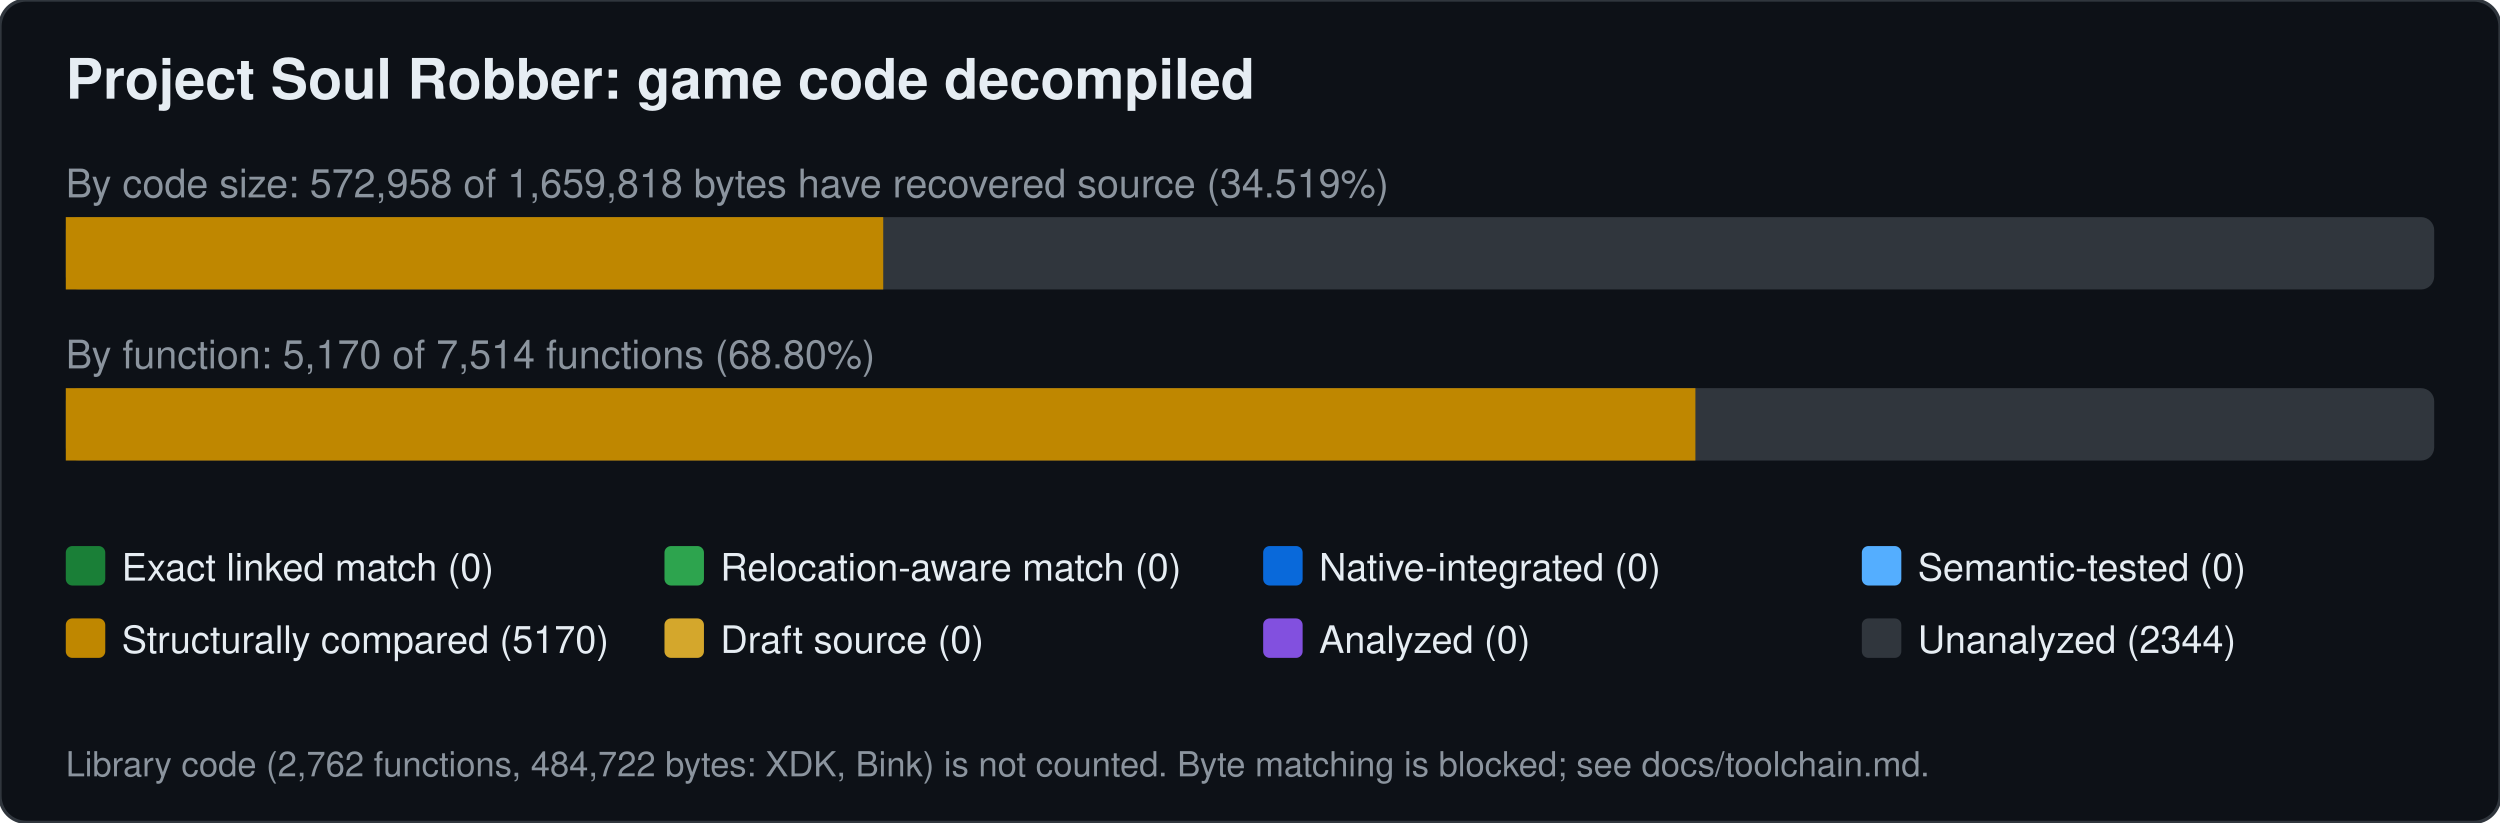
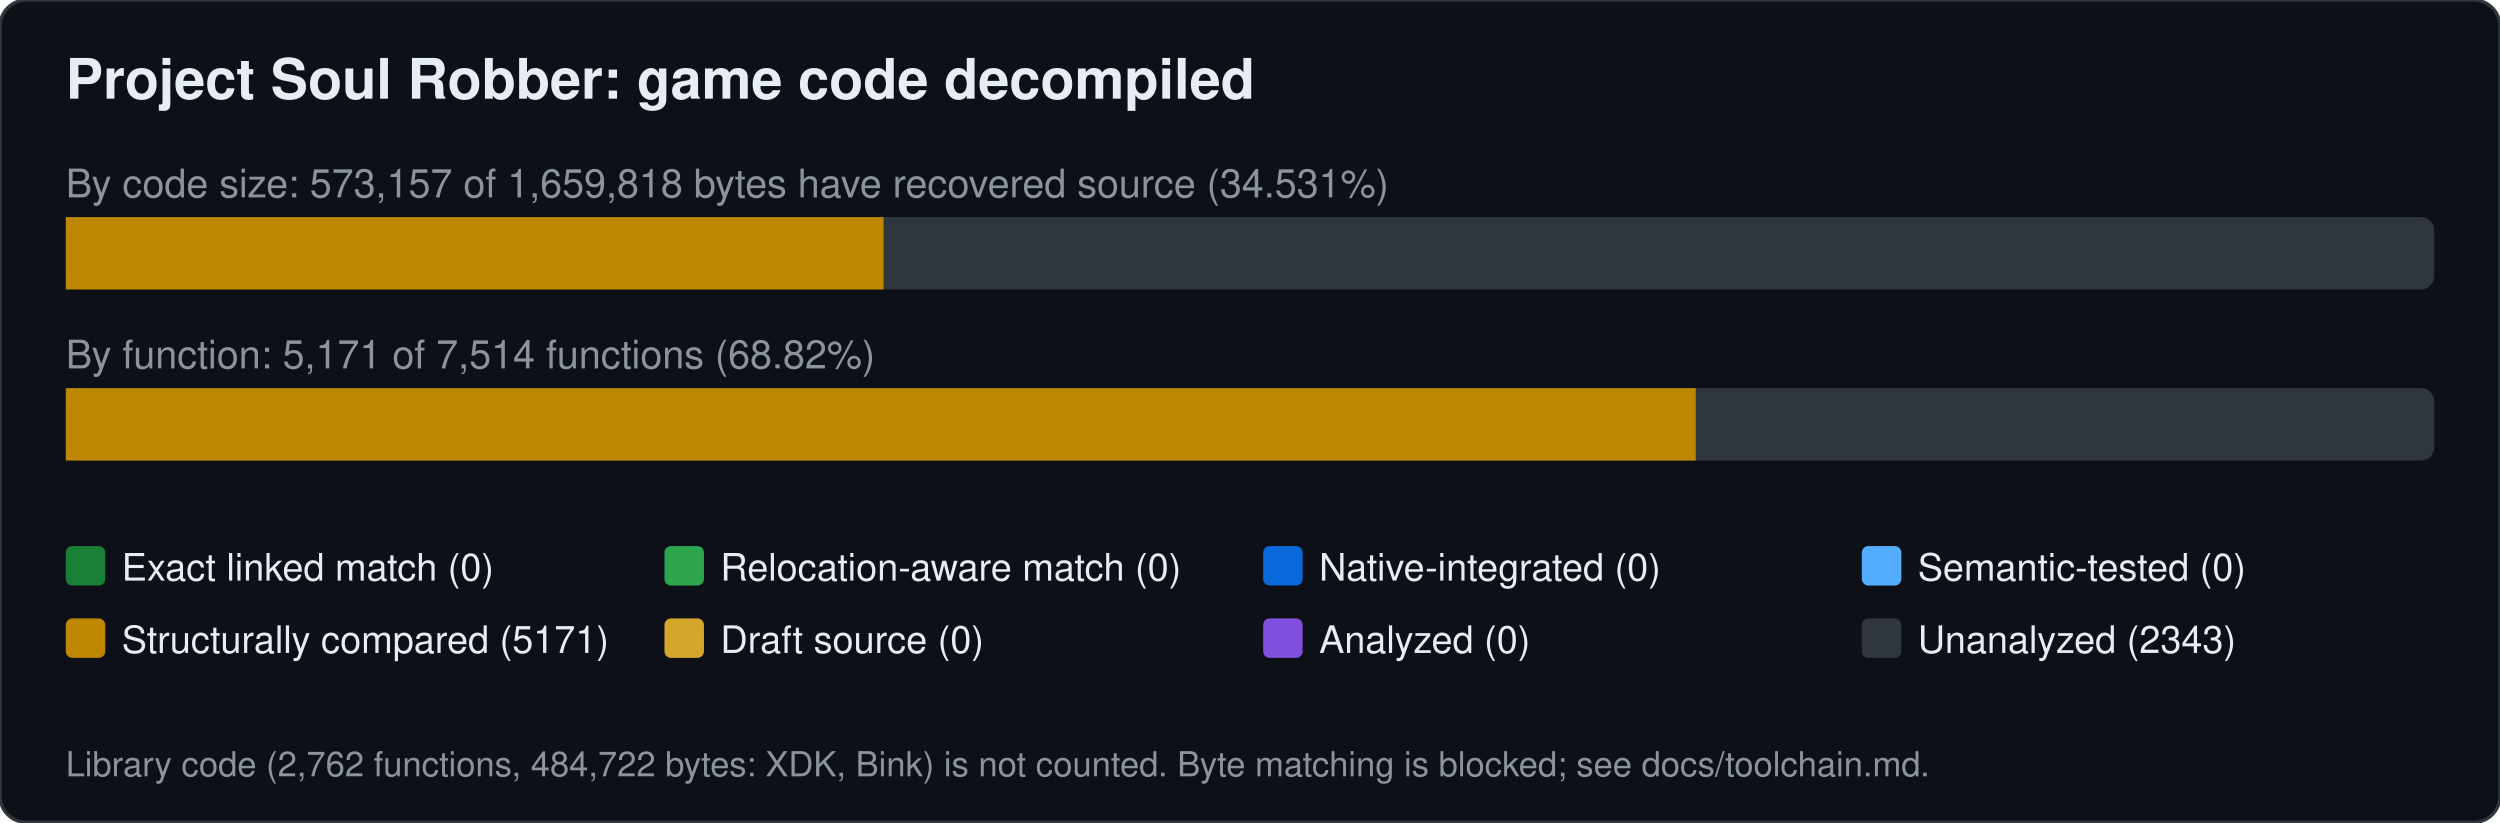
<svg xmlns="http://www.w3.org/2000/svg" width="760" height="250" viewBox="0 0 760 250" font-family="Segoe UI,Helvetica,Arial,sans-serif">
  <rect width="760" height="250" rx="8" fill="#0d1117" stroke="#30363d" />
  <text x="20" y="30" font-size="17" font-weight="600" fill="#e6edf3">Project Soul Robber: game code decompiled</text>
-   <text x="20" y="60" font-size="12" fill="#8b949e">By code size: 572,958 of 1,659,818 bytes have recovered source (34.519%)</text>
+   <text x="20" y="60" font-size="12" fill="#8b949e">By code size: 573,157 of 1,659,818 bytes have recovered source (34.531%)</text>
  <rect x="20" y="66" width="720" height="22" rx="4" fill="#30363d" />
-   <rect x="20.0" y="66" width="248.5" height="22" fill="#bf8700" />
-   <text x="20" y="112" font-size="12" fill="#8b949e">By function: 5,170 of 7,514 functions (68.80%)</text>
+   <rect x="20.0" y="66" width="248.6" height="22" fill="#bf8700" />
+   <text x="20" y="112" font-size="12" fill="#8b949e">By function: 5,171 of 7,514 functions (68.82%)</text>
  <rect x="20" y="118" width="720" height="22" rx="4" fill="#30363d" />
-   <rect x="20.0" y="118" width="495.4" height="22" fill="#bf8700" />
+   <rect x="20.0" y="118" width="495.5" height="22" fill="#bf8700" />
  <rect x="20" y="166" width="12" height="12" rx="2" fill="#1a7f37" />
  <text x="37" y="176.5" font-size="11.5" fill="#e6edf3">Exact linked match (0)</text>
  <rect x="202" y="166" width="12" height="12" rx="2" fill="#2da44e" />
  <text x="219" y="176.5" font-size="11.5" fill="#e6edf3">Relocation-aware match (0)</text>
  <rect x="384" y="166" width="12" height="12" rx="2" fill="#0969da" />
  <text x="401" y="176.5" font-size="11.5" fill="#e6edf3">Native-integrated (0)</text>
  <rect x="566" y="166" width="12" height="12" rx="2" fill="#54aeff" />
  <text x="583" y="176.5" font-size="11.5" fill="#e6edf3">Semantic-tested (0)</text>
  <rect x="20" y="188" width="12" height="12" rx="2" fill="#bf8700" />
-   <text x="37" y="198.5" font-size="11.5" fill="#e6edf3">Structurally compared (5170)</text>
+   <text x="37" y="198.5" font-size="11.5" fill="#e6edf3">Structurally compared (5171)</text>
  <rect x="202" y="188" width="12" height="12" rx="2" fill="#d4a72c" />
  <text x="219" y="198.5" font-size="11.5" fill="#e6edf3">Draft source (0)</text>
  <rect x="384" y="188" width="12" height="12" rx="2" fill="#8250df" />
  <text x="401" y="198.5" font-size="11.5" fill="#e6edf3">Analyzed (0)</text>
  <rect x="566" y="188" width="12" height="12" rx="2" fill="#30363d" />
-   <text x="583" y="198.5" font-size="11.5" fill="#e6edf3">Unanalyzed (2344)</text>
+   <text x="583" y="198.5" font-size="11.5" fill="#e6edf3">Unanalyzed (2343)</text>
  <text x="20" y="236" font-size="10.5" fill="#8b949e">Library code (2,762 functions, 484,722 bytes: XDK, Bink) is not counted. Byte matching is blocked; see docs/toolchain.md.</text>
</svg>
